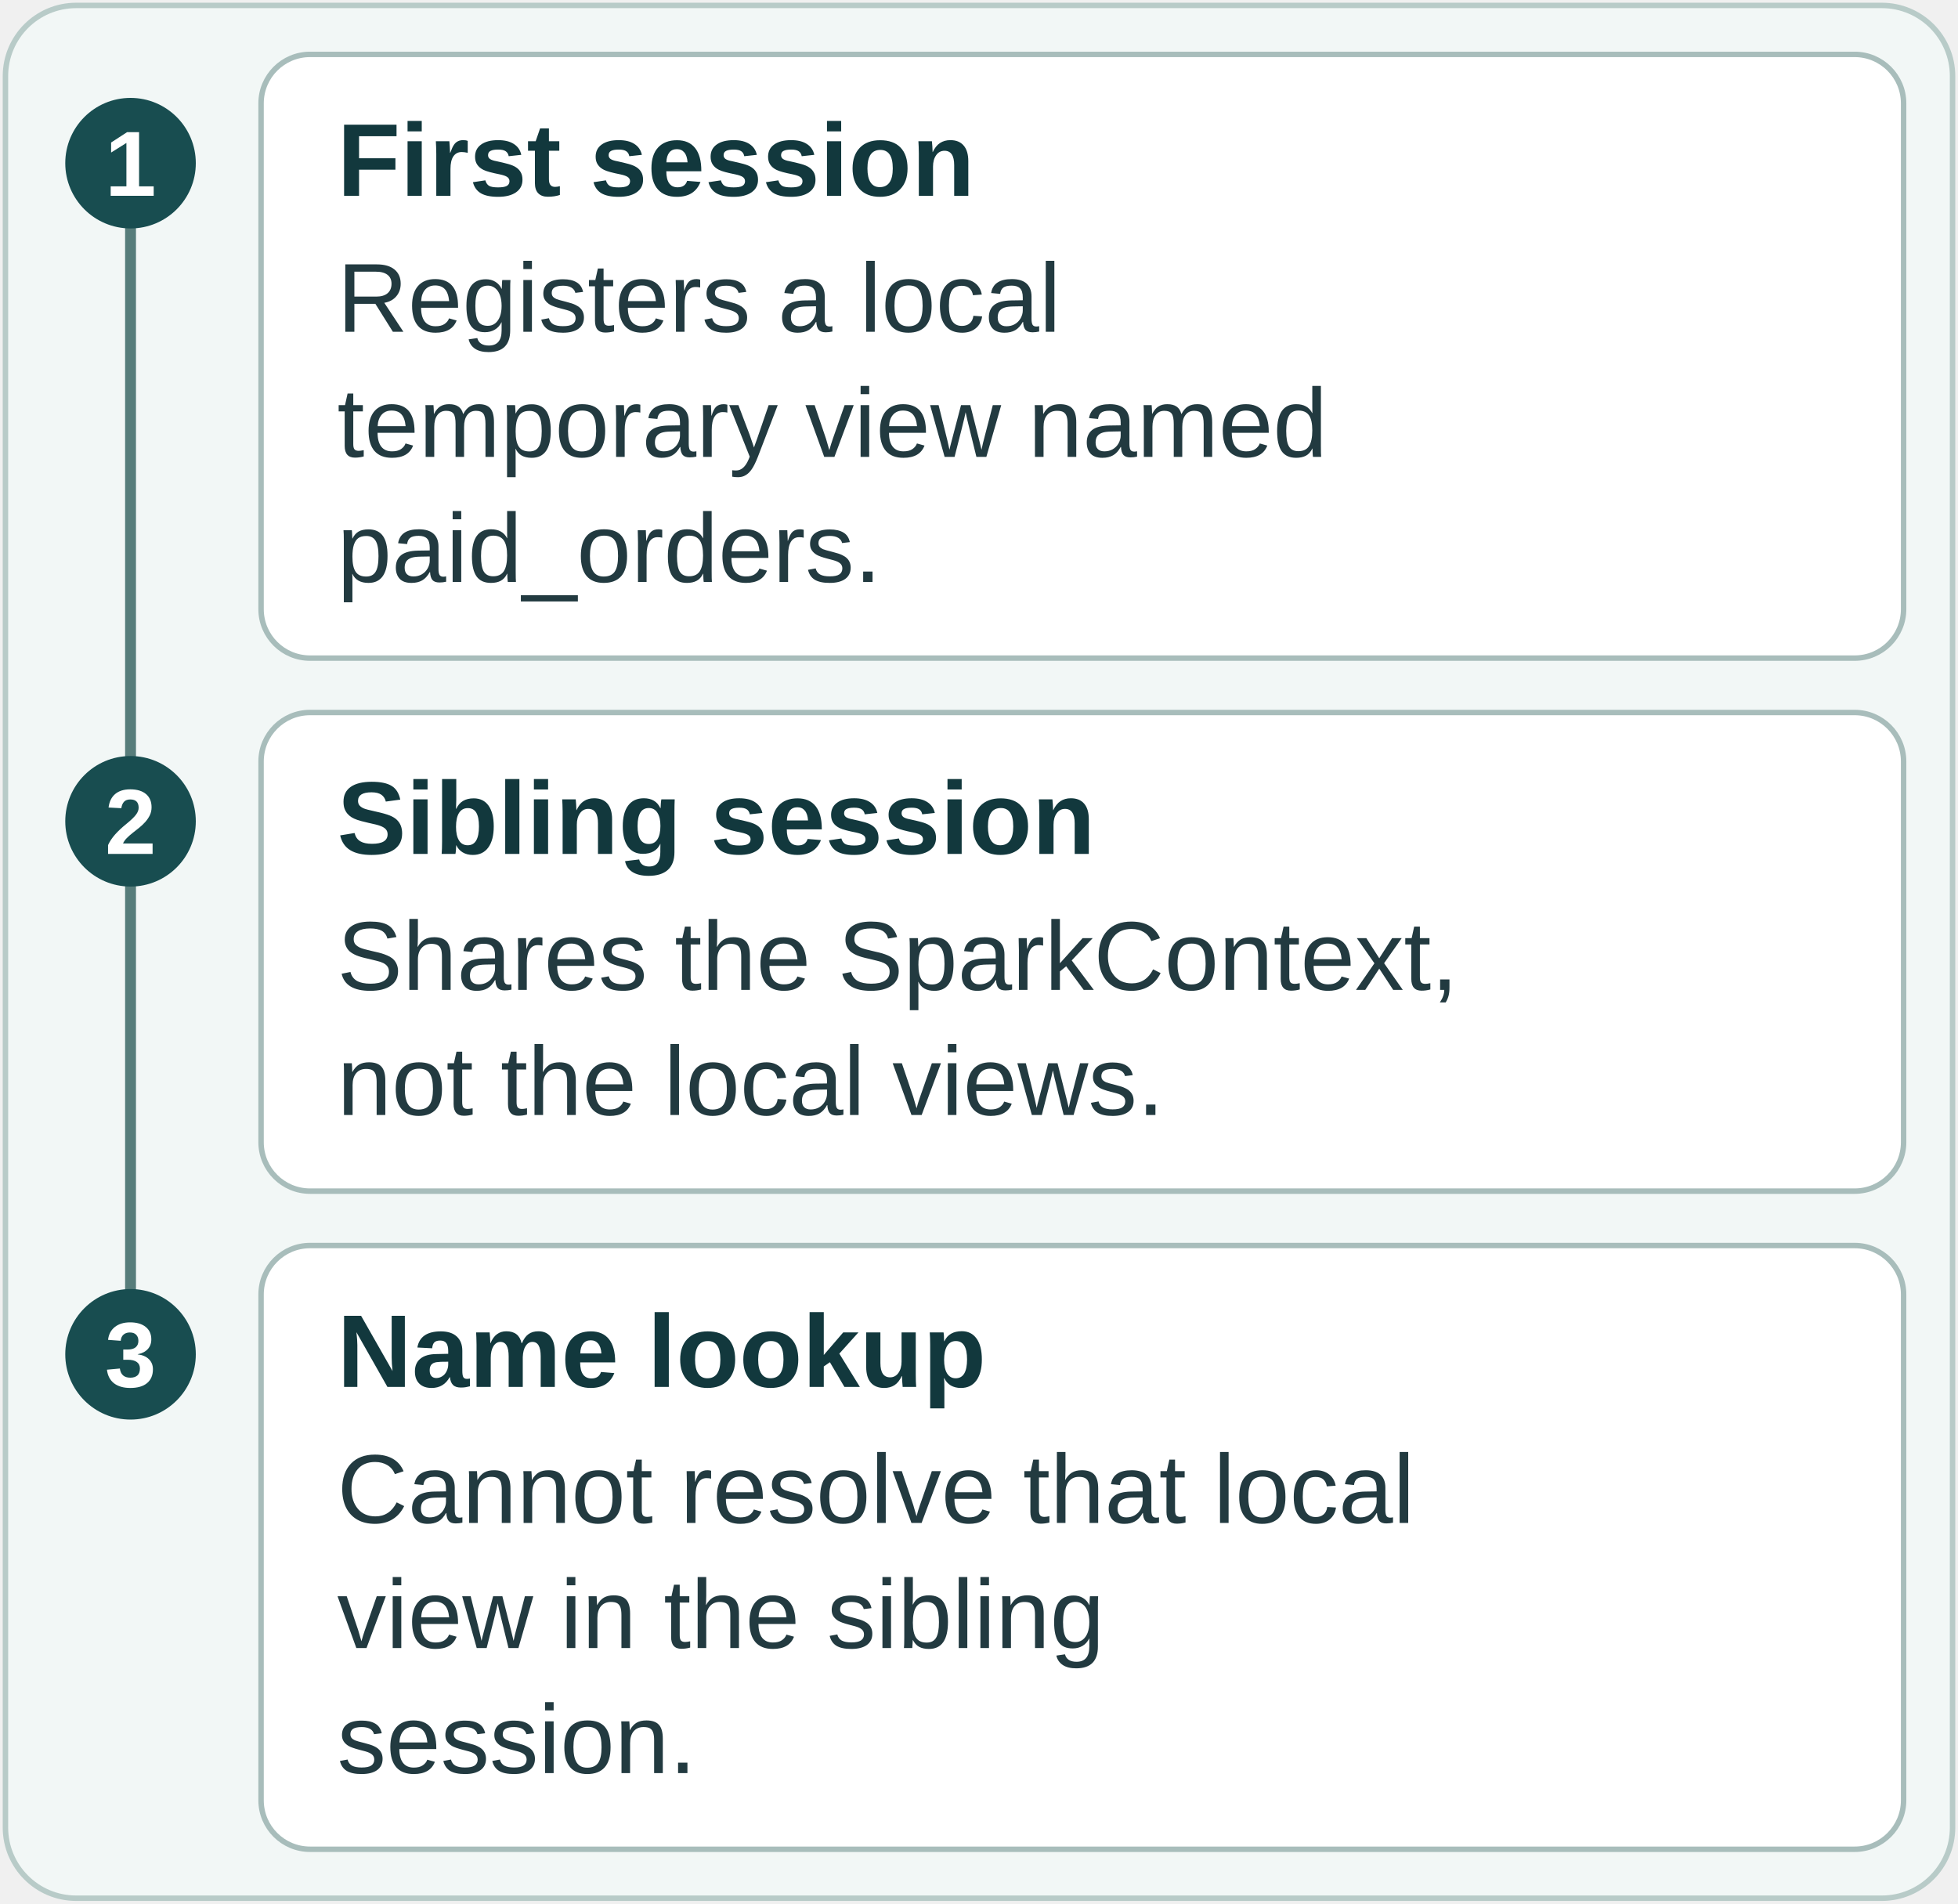
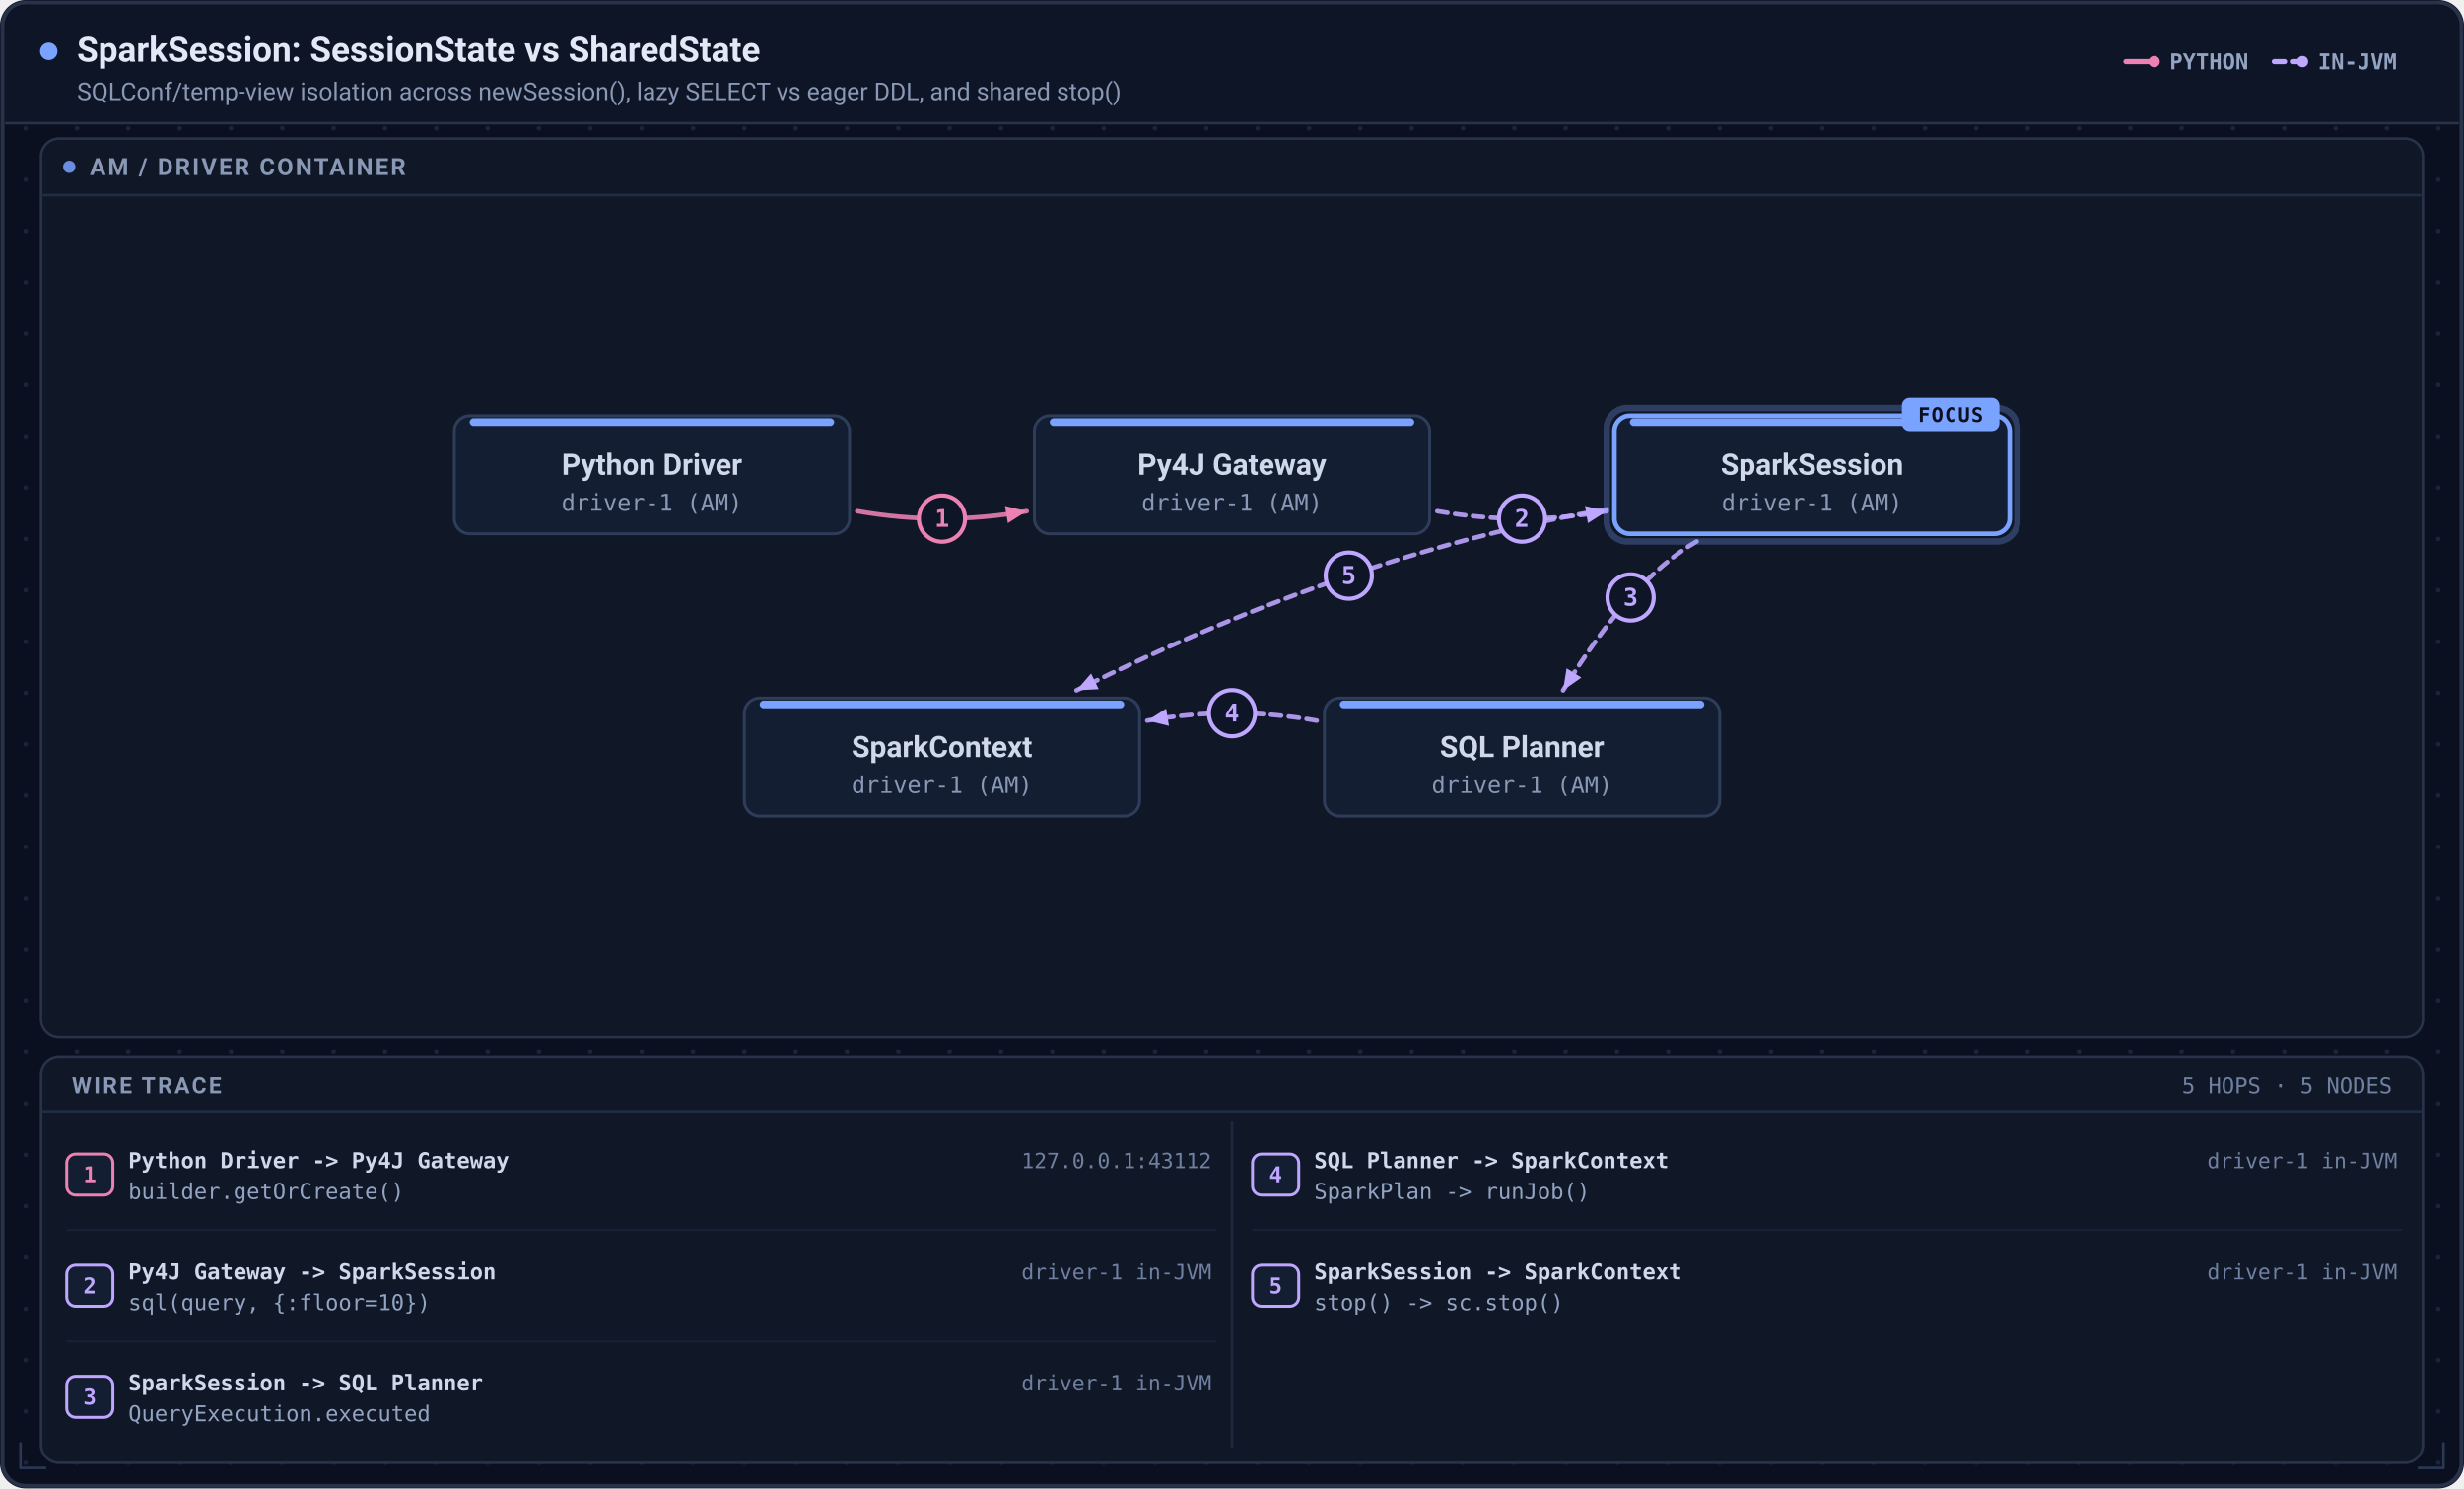
- <svg xmlns="http://www.w3.org/2000/svg" width="360" height="350" viewBox="0 0 360 350" role="img" aria-labelledby="flow-title" aria-describedby="flow-desc">
+ <svg xmlns="http://www.w3.org/2000/svg" width="960" height="580" viewBox="0 0 960 580" role="img" aria-labelledby="topo-title" aria-describedby="topo-desc">
+   <defs>
+     <pattern id="bp-grid" width="20" height="20" patternUnits="userSpaceOnUse">
+       <circle cx="10" cy="10" r="0.9" fill="#1a253b" />
+     </pattern>
+   </defs>
  <style>
- @keyframes handoff {
-   0%, 18% { transform: translateY(0); }
-   40%, 58% { transform: translateY(121px); }
-   82%, 100% { transform: translateY(219px); }
+ .f-sans { font-family: system-ui, -apple-system, 'Segoe UI', Roboto, Helvetica, Arial, sans-serif; }
+ .f-mono { font-family: ui-monospace, 'Cascadia Code', 'SFMono-Regular', Menlo, Consolas, monospace; }
+ @keyframes packet-travel {
+   0% { transform: translate(334px, 199.2px); color: #ec82b3; opacity: 0; }
+   0.80% { transform: translate(334px, 199.2px); color: #ec82b3; opacity: 1; }
+   6.20% { transform: translate(355.8px, 201.7px); color: #ec82b3; opacity: 1; }
+   11.60% { transform: translate(378.2px, 201.7px); color: #ec82b3; opacity: 1; }
+   17.00% { transform: translate(400px, 199.2px); color: #ec82b3; opacity: 1; }
+   18.40% { transform: translate(400px, 199.2px); color: #ec82b3; opacity: 0; }
+   19.20% { transform: translate(560px, 199.2px); color: #bfa6ff; opacity: 0; }
+   20.80% { transform: translate(560px, 199.2px); color: #bfa6ff; opacity: 1; }
+   26.20% { transform: translate(581.8px, 201.7px); color: #bfa6ff; opacity: 1; }
+   31.60% { transform: translate(604.2px, 201.7px); color: #bfa6ff; opacity: 1; }
+   37.00% { transform: translate(626px, 199.2px); color: #bfa6ff; opacity: 1; }
+   38.40% { transform: translate(626px, 199.2px); color: #bfa6ff; opacity: 0; }
+   39.20% { transform: translate(661px, 211px); color: #bfa6ff; opacity: 0; }
+   40.80% { transform: translate(661px, 211px); color: #bfa6ff; opacity: 1; }
+   46.20% { transform: translate(644.1px, 223.8px); color: #bfa6ff; opacity: 1; }
+   51.60% { transform: translate(626.4px, 243.5px); color: #bfa6ff; opacity: 1; }
+   57.00% { transform: translate(609px, 269px); color: #bfa6ff; opacity: 1; }
+   58.40% { transform: translate(609px, 269px); color: #bfa6ff; opacity: 0; }
+   59.20% { transform: translate(513px, 280.8px); color: #bfa6ff; opacity: 0; }
+   60.80% { transform: translate(513px, 280.8px); color: #bfa6ff; opacity: 1; }
+   66.20% { transform: translate(491.2px, 278.3px); color: #bfa6ff; opacity: 1; }
+   71.60% { transform: translate(468.8px, 278.3px); color: #bfa6ff; opacity: 1; }
+   77.00% { transform: translate(447px, 280.8px); color: #bfa6ff; opacity: 1; }
+   78.40% { transform: translate(447px, 280.8px); color: #bfa6ff; opacity: 0; }
+   79.20% { transform: translate(626px, 198.5px); color: #bfa6ff; opacity: 0; }
+   80.80% { transform: translate(626px, 198.5px); color: #bfa6ff; opacity: 1; }
+   86.20% { transform: translate(560.3px, 213.4px); color: #bfa6ff; opacity: 1; }
+   91.60% { transform: translate(490.1px, 237.4px); color: #bfa6ff; opacity: 1; }
+   97.00% { transform: translate(419.4px, 269px); color: #bfa6ff; opacity: 1; }
+   98.40% { transform: translate(419.4px, 269px); color: #bfa6ff; opacity: 0; }
+   100% { transform: translate(334px, 199.2px); color: #ec82b3; opacity: 0; }
}
- @media (prefers-reduced-motion: no-preference) {
-   #focus { display: inline; animation: handoff 4.6s ease-in-out 1 both; }
+ #packet-orb {
+   opacity: 0;
+   animation: packet-travel 9s linear infinite;
}
- @media (prefers-reduced-motion: reduce) { #focus { display: none; animation: none; } }
+ @media (prefers-reduced-motion: reduce) {
+   #packet-orb { display: none; animation: none; }
+ }
</style>
-   <rect x="1" y="1" width="358" height="348" rx="13" fill="#f2f7f6" stroke="#b8cbc8" />
-   <path d="M24 30 V249" fill="none" stroke="#577d7b" stroke-width="2" />
-   <g font-family="Arial, Helvetica, sans-serif">
-     <rect x="48" y="10" width="302" height="111" rx="9" fill="#fff" stroke="#a8bdbb" />
-     <circle cx="24" cy="30" r="12" fill="#184d50" />
-     <text x="24" y="36" text-anchor="middle" font-size="17" font-weight="700" fill="#fff">1</text>
-     <text font-size="19" font-weight="700" fill="#12383d">
-       <tspan x="62" y="36">First session</tspan>
-     </text>
-     <text font-size="18" fill="#223a40">
-       <tspan x="62" y="61">Registers a local</tspan>
-       <tspan x="62" y="84">temporary view named</tspan>
-       <tspan x="62" y="107">paid_orders.</tspan>
-     </text>
-     <rect x="48" y="131" width="302" height="88" rx="9" fill="#fff" stroke="#a8bdbb" />
-     <circle cx="24" cy="151" r="12" fill="#184d50" />
-     <text x="24" y="157" text-anchor="middle" font-size="17" font-weight="700" fill="#fff">2</text>
-     <text font-size="19" font-weight="700" fill="#12383d">
-       <tspan x="62" y="157">Sibling session</tspan>
-     </text>
-     <text font-size="18" fill="#223a40">
-       <tspan x="62" y="182">Shares the SparkContext,</tspan>
-       <tspan x="62" y="205">not the local views.</tspan>
-     </text>
-     <rect x="48" y="229" width="302" height="111" rx="9" fill="#fff" stroke="#a8bdbb" />
-     <circle cx="24" cy="249" r="12" fill="#184d50" />
-     <text x="24" y="255" text-anchor="middle" font-size="17" font-weight="700" fill="#fff">3</text>
-     <text font-size="19" font-weight="700" fill="#12383d">
-       <tspan x="62" y="255">Name lookup</tspan>
-     </text>
-     <text font-size="18" fill="#223a40">
-       <tspan x="62" y="280">Cannot resolve that local</tspan>
-       <tspan x="62" y="303">view in the sibling</tspan>
-       <tspan x="62" y="326">session.</tspan>
-     </text>
-   </g>
-   <g id="focus" display="none" aria-hidden="true">
-     <circle cx="24" cy="30" r="16" fill="none" stroke="#17484d" stroke-width="2" />
-     <path d="M40 25 l6 5 -6 5 z" fill="#17484d" />
+   <rect x="0" y="0" width="960" height="580" rx="10" fill="#0b1020" />
+   <rect x="1" y="1" width="958" height="578" rx="9" fill="url(#bp-grid)" />
+   <rect x="1" y="1" width="958" height="578" rx="9" fill="none" stroke="#283349" stroke-width="1.5" />
+   <g stroke="#344666" stroke-width="1" fill="none" opacity="0.75">
+     <path d="M 8 18 V 8 H 18" />
+     <path d="M 942 8 H 952 V 18" />
+     <path d="M 8 562 V 572 H 18" />
+     <path d="M 942 572 H 952 V 562" />
+   </g>
+   <g class="header-band">
+     <path d="M 10 2 H 950 A 8 8 0 0 1 958 10 V 48 H 2 V 10 A 8 8 0 0 1 10 2 Z" fill="#0e1526" />
+     <line x1="2" y1="48" x2="958" y2="48" stroke="#283349" stroke-width="1" />
+     <circle cx="19" cy="20" r="3.4" fill="#7aa2ff" />
+     <text class="f-sans" x="30" y="24" fill="#e2e8f5" font-size="13.5" font-weight="700">SparkSession: SessionState vs SharedState</text>
+     <text class="f-sans" x="30" y="39" fill="#8998b4" font-size="9.5">SQLConf/temp-view isolation across newSession(), lazy SELECT vs eager DDL, and shared stop()</text>
+     <g class="channel-legend">
+       <line x1="828.3" y1="24" x2="839.3" y2="24" stroke="#ec82b3" stroke-width="2" stroke-linecap="round" />
+       <circle cx="839.3" cy="24" r="2.2" fill="#ec82b3" />
+       <text class="f-mono" x="845.3" y="27" fill="#93a4c2" font-size="8.5" font-weight="600">PYTHON</text>
+       <line x1="886.1" y1="24" x2="897.1" y2="24" stroke="#bfa6ff" stroke-width="2" stroke-dasharray="4 3" stroke-linecap="round" />
+       <circle cx="897.1" cy="24" r="2.2" fill="#bfa6ff" />
+       <text class="f-mono" x="903.1" y="27" fill="#93a4c2" font-size="8.5" font-weight="600">IN-JVM</text>
+     </g>
+   </g>
+   <g class="topology-stage">
+     <g class="host-zone" data-zone="driver-jvm">
+       <rect x="16" y="54" width="928" height="350" rx="7" fill="#101727" stroke="#283349" stroke-width="1" />
+       <line x1="16" y1="76" x2="944" y2="76" stroke="#212d45" stroke-width="1" />
+       <circle cx="27" cy="65" r="2.4" fill="#7aa2ff" fill-opacity="0.85" />
+       <text class="f-sans" x="35" y="68.2" fill="#8998b4" font-size="9.2" font-weight="700" letter-spacing="0.09em">AM / DRIVER CONTAINER</text>
+     </g>
+     <g class="topo-edge" data-from="python-driver" data-to="py4j-gateway">
+       <path d="M 334 199.2 Q 367 205 400 199.2" fill="none" stroke="#ec82b3" stroke-width="1.8" stroke-opacity="0.88" stroke-linecap="round" />
+       <polygon points="-8,-3.4 0,0 -8,3.4" fill="#ec82b3" transform="translate(400, 199.2) rotate(-9.4)" />
+     </g>
+     <g class="topo-edge" data-from="py4j-gateway" data-to="spark-session">
+       <path d="M 560 199.2 Q 593 205 626 199.2" fill="none" stroke="#bfa6ff" stroke-width="1.8" stroke-opacity="0.88" stroke-dasharray="4 3" stroke-linecap="round" />
+       <polygon points="-8,-3.4 0,0 -8,3.4" fill="#bfa6ff" transform="translate(626, 199.2) rotate(-9.4)" />
+     </g>
+     <g class="topo-edge" data-from="spark-session" data-to="sql-planner">
+       <path d="M 661 211 Q 635.5 225.7 609 269" fill="none" stroke="#bfa6ff" stroke-width="1.8" stroke-opacity="0.88" stroke-dasharray="4 3" stroke-linecap="round" />
+       <polygon points="-8,-3.4 0,0 -8,3.4" fill="#bfa6ff" transform="translate(609, 269) rotate(122)" />
+     </g>
+     <g class="topo-edge" data-from="sql-planner" data-to="spark-context">
+       <path d="M 513 280.8 Q 480 275 447 280.8" fill="none" stroke="#bfa6ff" stroke-width="1.8" stroke-opacity="0.88" stroke-dasharray="4 3" stroke-linecap="round" />
+       <polygon points="-8,-3.4 0,0 -8,3.4" fill="#bfa6ff" transform="translate(447, 280.8) rotate(170.6)" />
+     </g>
+     <g class="topo-edge" data-from="spark-session" data-to="spark-context">
+       <path d="M 626 198.5 Q 528.4 214.9 419.4 269" fill="none" stroke="#bfa6ff" stroke-width="1.8" stroke-opacity="0.88" stroke-dasharray="4 3" stroke-linecap="round" />
+       <polygon points="-8,-3.4 0,0 -8,3.4" fill="#bfa6ff" transform="translate(419.4, 269) rotate(154)" />
+     </g>
+     <g class="topo-node" data-id="python-driver">
+       <rect x="177" y="162" width="154" height="46" rx="6" fill="#141e32" stroke="#2e3d59" stroke-width="1.15" />
+       <rect x="183" y="163" width="142" height="3" rx="1.5" fill="#7aa2ff" />
+       <text class="f-sans" x="254" y="185" text-anchor="middle" fill="#d0d9ec" font-size="11.5" font-weight="700">Python Driver</text>
+       <text class="f-mono" x="254" y="199" text-anchor="middle" fill="#8998b4" font-size="9">driver-1 (AM)</text>
+     </g>
+     <g class="topo-node" data-id="py4j-gateway">
+       <rect x="403" y="162" width="154" height="46" rx="6" fill="#141e32" stroke="#2e3d59" stroke-width="1.15" />
+       <rect x="409" y="163" width="142" height="3" rx="1.5" fill="#7aa2ff" />
+       <text class="f-sans" x="480" y="185" text-anchor="middle" fill="#d0d9ec" font-size="11.5" font-weight="700">Py4J Gateway</text>
+       <text class="f-mono" x="480" y="199" text-anchor="middle" fill="#8998b4" font-size="9">driver-1 (AM)</text>
+     </g>
+     <g class="topo-node" data-id="spark-session">
+       <rect x="626" y="159" width="160" height="52" rx="8" fill="none" stroke="#7aa2ff" stroke-opacity="0.28" stroke-width="2.5" />
+       <rect x="629" y="162" width="154" height="46" rx="6" fill="#141e32" stroke="#7aa2ff" stroke-width="1.8" />
+       <rect x="635" y="163" width="142" height="3" rx="1.5" fill="#7aa2ff" />
+       <text class="f-sans" x="706" y="185" text-anchor="middle" fill="#d0d9ec" font-size="11.5" font-weight="700">SparkSession</text>
+       <text class="f-mono" x="706" y="199" text-anchor="middle" fill="#8998b4" font-size="9">driver-1 (AM)</text>
+       <g transform="translate(741, 155)">
+         <rect x="0" y="0" width="38" height="13" rx="3" fill="#7aa2ff" />
+         <text class="f-mono" x="19" y="9.4" text-anchor="middle" fill="#0b1020" font-size="7.8" font-weight="700" letter-spacing="0.06em">FOCUS</text>
+       </g>
+     </g>
+     <g class="topo-node" data-id="spark-context">
+       <rect x="290" y="272" width="154" height="46" rx="6" fill="#141e32" stroke="#2e3d59" stroke-width="1.15" />
+       <rect x="296" y="273" width="142" height="3" rx="1.5" fill="#7aa2ff" />
+       <text class="f-sans" x="367" y="295" text-anchor="middle" fill="#d0d9ec" font-size="11.5" font-weight="700">SparkContext</text>
+       <text class="f-mono" x="367" y="309" text-anchor="middle" fill="#8998b4" font-size="9">driver-1 (AM)</text>
+     </g>
+     <g class="topo-node" data-id="sql-planner">
+       <rect x="516" y="272" width="154" height="46" rx="6" fill="#141e32" stroke="#2e3d59" stroke-width="1.15" />
+       <rect x="522" y="273" width="142" height="3" rx="1.5" fill="#7aa2ff" />
+       <text class="f-sans" x="593" y="295" text-anchor="middle" fill="#d0d9ec" font-size="11.5" font-weight="700">SQL Planner</text>
+       <text class="f-mono" x="593" y="309" text-anchor="middle" fill="#8998b4" font-size="9">driver-1 (AM)</text>
+     </g>
+     <g class="hop-badge" data-hop="1">
+       <circle cx="367" cy="202.1" r="9" fill="#0d1526" stroke="#ec82b3" stroke-width="1.6" />
+       <text class="f-mono" x="367" y="205.3" text-anchor="middle" fill="#ec82b3" font-size="9.5" font-weight="700">1</text>
+     </g>
+     <g class="hop-badge" data-hop="2">
+       <circle cx="593" cy="202.1" r="9" fill="#0d1526" stroke="#bfa6ff" stroke-width="1.6" />
+       <text class="f-mono" x="593" y="205.3" text-anchor="middle" fill="#bfa6ff" font-size="9.5" font-weight="700">2</text>
+     </g>
+     <g class="hop-badge" data-hop="3">
+       <circle cx="635.3" cy="232.8" r="9" fill="#0d1526" stroke="#bfa6ff" stroke-width="1.6" />
+       <text class="f-mono" x="635.3" y="236" text-anchor="middle" fill="#bfa6ff" font-size="9.5" font-weight="700">3</text>
+     </g>
+     <g class="hop-badge" data-hop="4">
+       <circle cx="480" cy="277.9" r="9" fill="#0d1526" stroke="#bfa6ff" stroke-width="1.6" />
+       <text class="f-mono" x="480" y="281.1" text-anchor="middle" fill="#bfa6ff" font-size="9.5" font-weight="700">4</text>
+     </g>
+     <g class="hop-badge" data-hop="5">
+       <circle cx="525.5" cy="224.3" r="9" fill="#0d1526" stroke="#bfa6ff" stroke-width="1.6" />
+       <text class="f-mono" x="525.5" y="227.5" text-anchor="middle" fill="#bfa6ff" font-size="9.5" font-weight="700">5</text>
+     </g>
+     <g id="packet-orb" aria-hidden="true">
+       <circle cx="0" cy="0" r="11" fill="currentColor" fill-opacity="0.22" />
+       <circle cx="0" cy="0" r="6.2" fill="currentColor" fill-opacity="0.48" />
+       <circle cx="0" cy="0" r="3.4" fill="#ffffff" stroke="currentColor" stroke-width="1.5" />
+     </g>
+   </g>
+   <g class="wire-trace-strip">
+     <rect x="16" y="412" width="928" height="158" rx="7" fill="#101727" stroke="#283349" stroke-width="1" />
+     <line x1="16" y1="433" x2="944" y2="433" stroke="#212d45" stroke-width="1" />
+     <text class="f-sans" x="28" y="426" fill="#8998b4" font-size="8.8" font-weight="700" letter-spacing="0.1em">WIRE TRACE</text>
+     <text class="f-mono" x="932" y="426" text-anchor="end" fill="#6f80a0" font-size="8.5">5 HOPS · 5 NODES</text>
+     <line x1="480" y1="437" x2="480" y2="564" stroke="#1e2940" stroke-width="1" />
+     <g class="trace-row" data-hop="1">
+       <rect x="26" y="449.7" width="18" height="16" rx="3.5" fill="#141e32" stroke="#ec82b3" stroke-width="1.15" />
+       <text class="f-mono" x="35" y="460.7" text-anchor="middle" fill="#ec82b3" font-size="8.5" font-weight="700">1</text>
+       <text class="f-mono" x="50" y="455.2" fill="#d0d9ec" font-size="8.5" font-weight="600">Python Driver -&gt; Py4J Gateway</text>
+       <text class="f-mono" x="472" y="455.2" text-anchor="end" fill="#6f80a0" font-size="8.2">127.0.0.1:43112</text>
+       <text class="f-mono" x="50" y="467.2" fill="#93a4c2" font-size="8.5">builder.getOrCreate()</text>
+     </g>
+     <g class="trace-row" data-hop="2">
+       <line x1="26" y1="479.3" x2="474" y2="479.3" stroke="#182236" stroke-width="0.75" />
+       <rect x="26" y="493" width="18" height="16" rx="3.5" fill="#141e32" stroke="#bfa6ff" stroke-width="1.15" />
+       <text class="f-mono" x="35" y="504" text-anchor="middle" fill="#bfa6ff" font-size="8.5" font-weight="700">2</text>
+       <text class="f-mono" x="50" y="498.5" fill="#d0d9ec" font-size="8.5" font-weight="600">Py4J Gateway -&gt; SparkSession</text>
+       <text class="f-mono" x="472" y="498.5" text-anchor="end" fill="#6f80a0" font-size="8.2">driver-1 in-JVM</text>
+       <text class="f-mono" x="50" y="510.5" fill="#93a4c2" font-size="8.5">sql(query, {:floor=10})</text>
+     </g>
+     <g class="trace-row" data-hop="3">
+       <line x1="26" y1="522.7" x2="474" y2="522.7" stroke="#182236" stroke-width="0.75" />
+       <rect x="26" y="536.3" width="18" height="16" rx="3.5" fill="#141e32" stroke="#bfa6ff" stroke-width="1.15" />
+       <text class="f-mono" x="35" y="547.3" text-anchor="middle" fill="#bfa6ff" font-size="8.5" font-weight="700">3</text>
+       <text class="f-mono" x="50" y="541.8" fill="#d0d9ec" font-size="8.5" font-weight="600">SparkSession -&gt; SQL Planner</text>
+       <text class="f-mono" x="472" y="541.8" text-anchor="end" fill="#6f80a0" font-size="8.2">driver-1 in-JVM</text>
+       <text class="f-mono" x="50" y="553.8" fill="#93a4c2" font-size="8.5">QueryExecution.executed</text>
+     </g>
+     <g class="trace-row" data-hop="4">
+       <rect x="488" y="449.7" width="18" height="16" rx="3.5" fill="#141e32" stroke="#bfa6ff" stroke-width="1.15" />
+       <text class="f-mono" x="497" y="460.7" text-anchor="middle" fill="#bfa6ff" font-size="8.5" font-weight="700">4</text>
+       <text class="f-mono" x="512" y="455.2" fill="#d0d9ec" font-size="8.5" font-weight="600">SQL Planner -&gt; SparkContext</text>
+       <text class="f-mono" x="934" y="455.2" text-anchor="end" fill="#6f80a0" font-size="8.2">driver-1 in-JVM</text>
+       <text class="f-mono" x="512" y="467.2" fill="#93a4c2" font-size="8.5">SparkPlan -&gt; runJob()</text>
+     </g>
+     <g class="trace-row" data-hop="5">
+       <line x1="488" y1="479.3" x2="936" y2="479.3" stroke="#182236" stroke-width="0.75" />
+       <rect x="488" y="493" width="18" height="16" rx="3.5" fill="#141e32" stroke="#bfa6ff" stroke-width="1.15" />
+       <text class="f-mono" x="497" y="504" text-anchor="middle" fill="#bfa6ff" font-size="8.5" font-weight="700">5</text>
+       <text class="f-mono" x="512" y="498.5" fill="#d0d9ec" font-size="8.5" font-weight="600">SparkSession -&gt; SparkContext</text>
+       <text class="f-mono" x="934" y="498.5" text-anchor="end" fill="#6f80a0" font-size="8.2">driver-1 in-JVM</text>
+       <text class="f-mono" x="512" y="510.5" fill="#93a4c2" font-size="8.5">stop() -&gt; sc.stop()</text>
+     </g>
  </g>
</svg>
